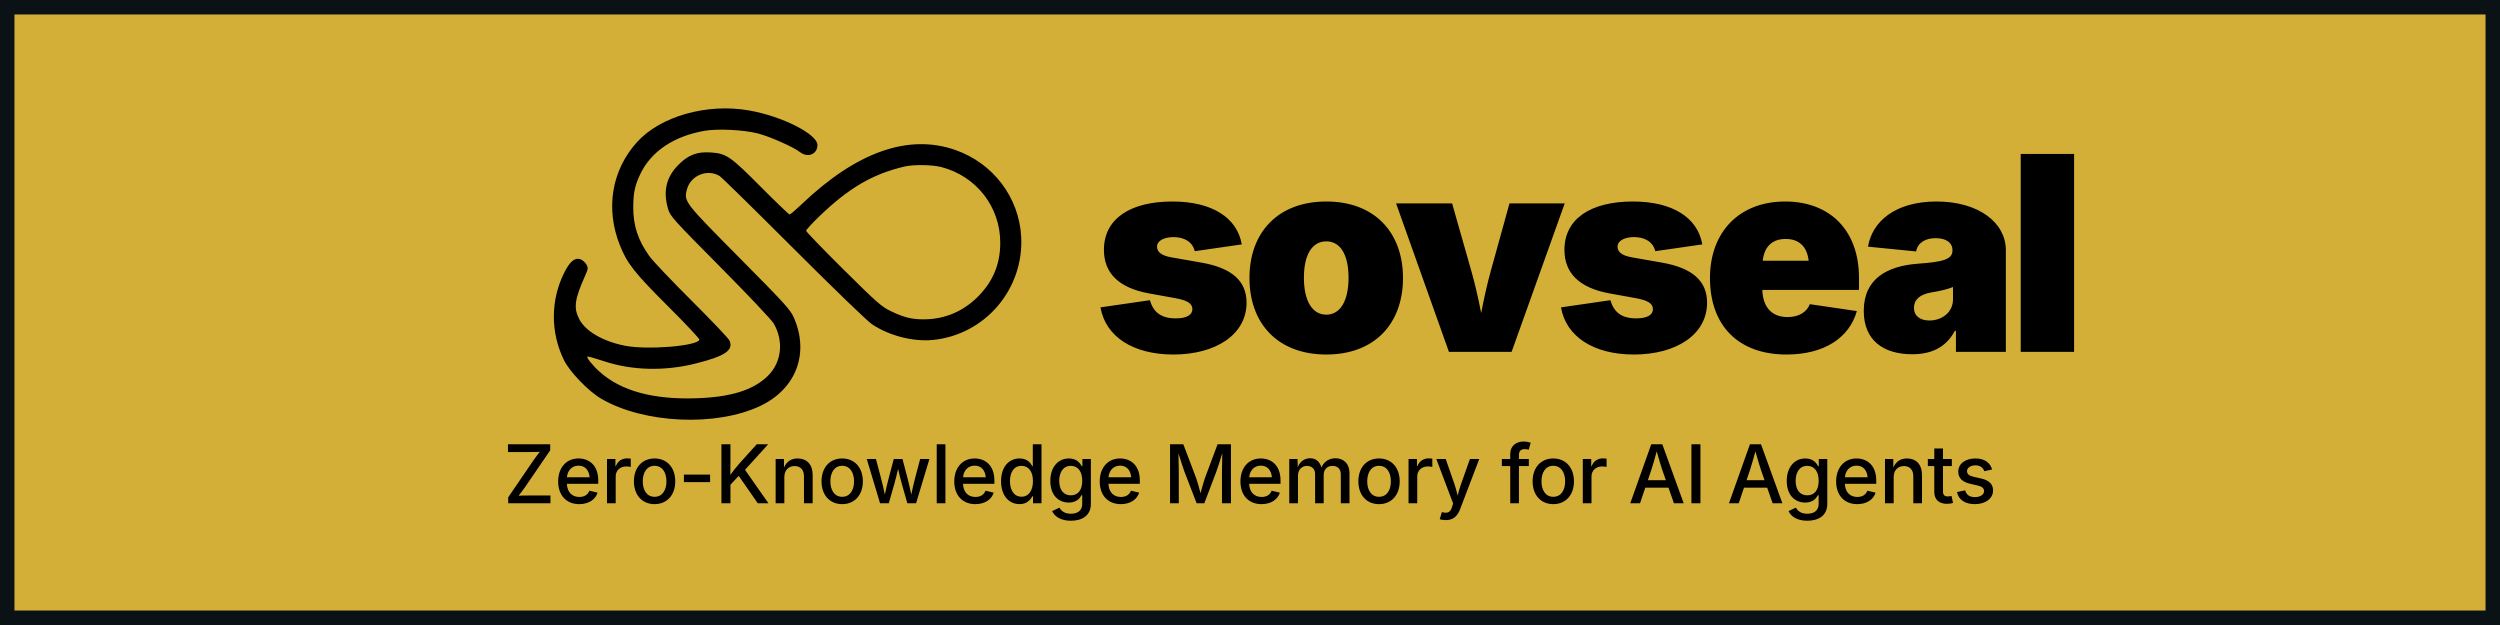
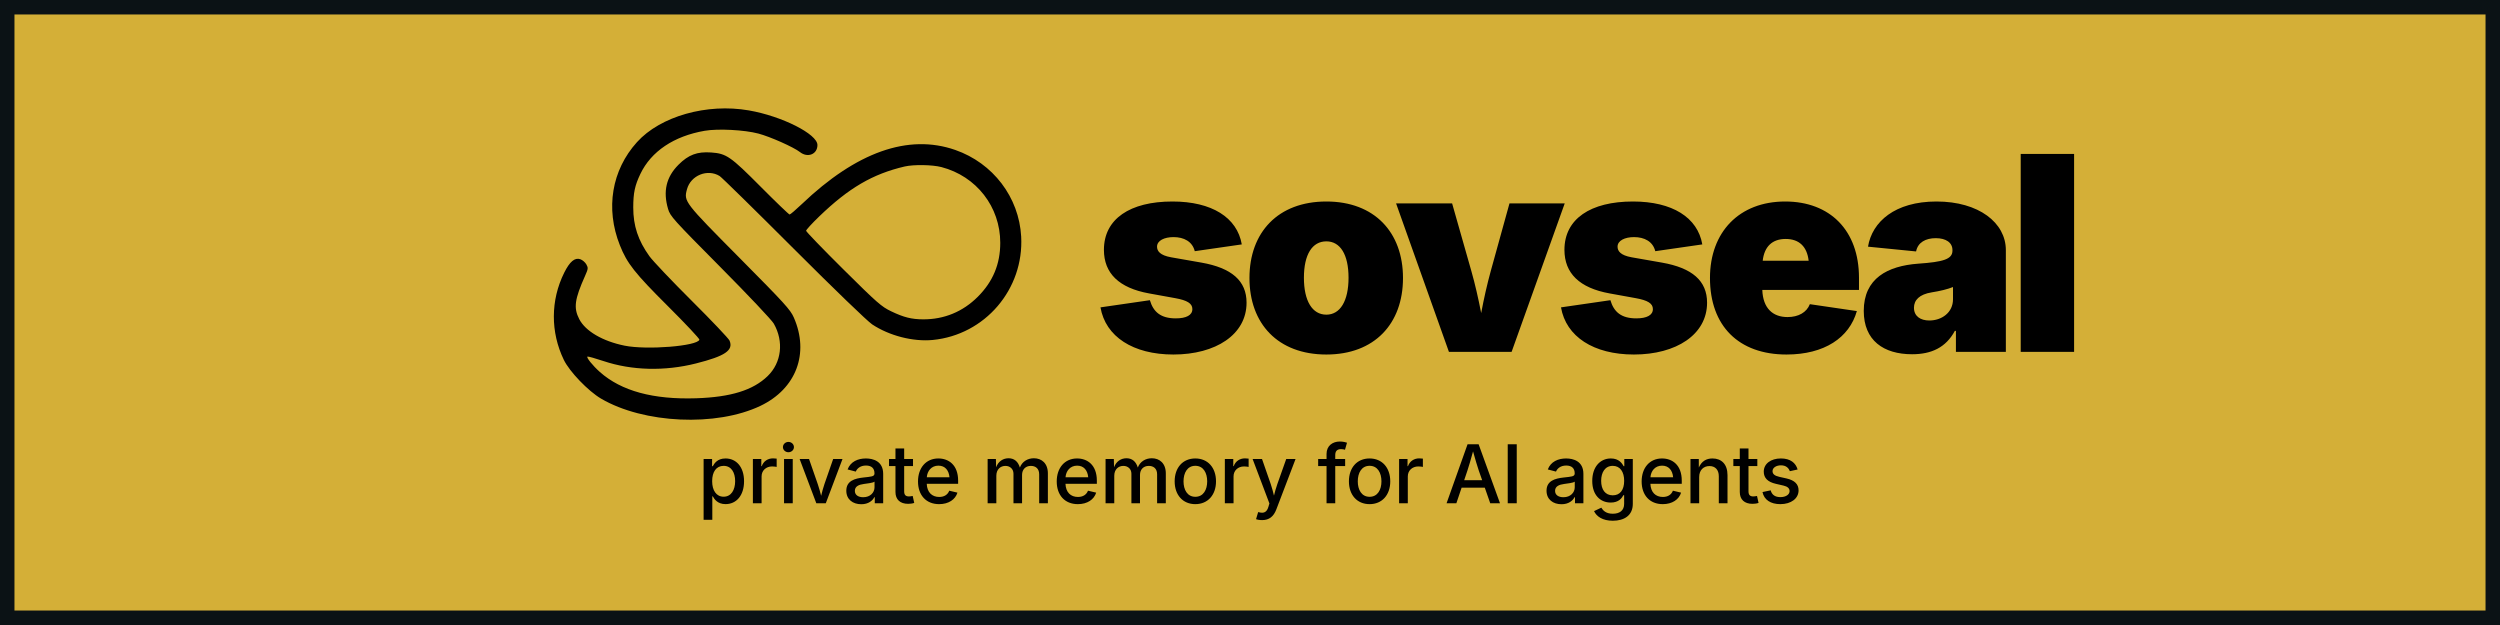
- <svg xmlns="http://www.w3.org/2000/svg" viewBox="0 0 1728 432" role="img" aria-label="sovseal — Zero-Knowledge Memory for AI Agents">
+ <svg xmlns="http://www.w3.org/2000/svg" viewBox="0 0 1728 432" role="img" aria-label="sovseal — private memory for AI agents">
  <defs>
    <style>
      .wordmark { font-family: 'Inter', 'Helvetica Neue', Helvetica, Arial, sans-serif; font-weight: 900; letter-spacing: -0.045em; }
      .tagline  { font-family: 'Inter', 'Helvetica Neue', Helvetica, Arial, sans-serif; font-weight: 500; letter-spacing: -0.01em; }
    </style>
  </defs>
  <rect width="1728" height="432" fill="#0B1215" />
  <rect x="10" y="10" width="1708" height="412" fill="#D4AF37" />
  <g transform="translate(372.0336 63.04) scale(0.9795918) translate(-3 -3)">
    <path d="M151.615 16.548 C 174.979 20.622,200.000 33.253,200.000 40.974 C 200.000 47.495,193.144 50.261,187.664 45.950 C 183.266 42.491,166.641 35.086,158.354 32.896 C 148.408 30.267,129.820 29.306,120.411 30.935 C 98.704 34.693,82.650 45.471,75.054 61.387 C 71.160 69.546,70.051 74.763,70.036 85.000 C 70.017 97.942,73.453 108.312,81.446 119.433 C 83.844 122.770,97.306 136.949,111.362 150.943 C 125.417 164.936,137.406 177.566,138.004 179.009 C 140.836 185.847,134.863 189.899,114.286 195.096 C 92.159 200.684,69.031 200.092,49.084 193.425 C 43.355 191.511,38.260 190.080,37.763 190.246 C 36.595 190.635,41.376 196.595,46.500 201.137 C 61.624 214.544,84.097 220.667,114.500 219.665 C 138.876 218.861,154.606 213.972,164.874 204.006 C 174.674 194.496,176.412 179.648,169.207 167.000 C 167.759 164.458,151.321 147.055,131.425 127.000 C 98.050 93.359,96.122 91.216,94.603 86.068 C 90.936 73.641,93.312 63.543,101.936 54.910 C 108.997 47.841,115.154 45.528,125.026 46.234 C 135.805 47.005,138.639 48.969,160.064 70.513 C 170.723 81.231,179.856 90.000,180.361 90.000 C 180.865 90.000,184.703 86.732,188.889 82.737 C 227.524 45.869,264.117 32.930,297.206 44.437 C 323.885 53.715,342.244 77.824,343.759 105.571 C 345.786 142.711,318.233 174.936,281.383 178.523 C 267.494 179.875,250.711 175.561,238.611 167.530 C 235.259 165.305,211.974 142.842,183.166 114.043 C 155.850 86.735,132.375 63.700,131.000 62.854 C 122.420 57.576,110.591 62.378,107.942 72.215 C 105.631 80.798,105.917 81.172,144.914 120.496 C 176.876 152.726,180.902 157.146,183.328 162.666 C 194.446 187.972,185.019 212.956,159.802 225.011 C 128.684 239.887,77.404 237.565,47.324 219.917 C 38.271 214.606,25.074 200.874,21.064 192.592 C 11.573 172.991,11.662 150.486,21.309 131.082 C 25.235 123.185,28.818 120.198,32.717 121.569 C 34.214 122.096,36.115 123.732,36.942 125.206 C 38.327 127.674,38.260 128.302,36.079 133.192 C 28.630 149.903,27.825 155.862,31.939 163.842 C 36.301 172.304,48.462 179.412,63.944 182.549 C 79.564 185.714,115.218 182.875,116.720 178.347 C 116.930 177.713,107.006 167.138,94.667 154.847 C 71.016 131.288,65.712 124.565,60.573 111.635 C 50.309 85.810,54.819 58.706,72.667 38.946 C 89.151 20.696,121.985 11.381,151.615 16.548 M261.507 56.135 C 238.946 61.415,222.105 71.263,201.250 91.374 C 196.162 96.280,192.000 100.823,192.000 101.470 C 192.000 102.116,203.813 114.356,218.250 128.669 C 242.244 152.457,245.145 155.003,252.000 158.291 C 260.927 162.572,266.380 163.943,274.614 163.976 C 289.404 164.035,302.601 158.588,313.115 148.084 C 323.835 137.376,329.000 124.993,329.000 110.000 C 329.000 84.587,312.207 62.977,287.448 56.528 C 281.037 54.859,267.819 54.658,261.507 56.135" fill="#000000" fill-rule="evenodd" />
  </g>
  <text class="wordmark" x="755.87" y="243.2" fill="#000000" font-size="188">sovseal</text>
-   <text class="tagline" x="864" y="347.84" fill="#000000" font-size="56" text-anchor="middle">Zero-Knowledge Memory for AI Agents</text>
+   <text class="tagline" x="864" y="347.84" fill="#000000" font-size="56" text-anchor="middle">private memory for AI agents</text>
</svg>
